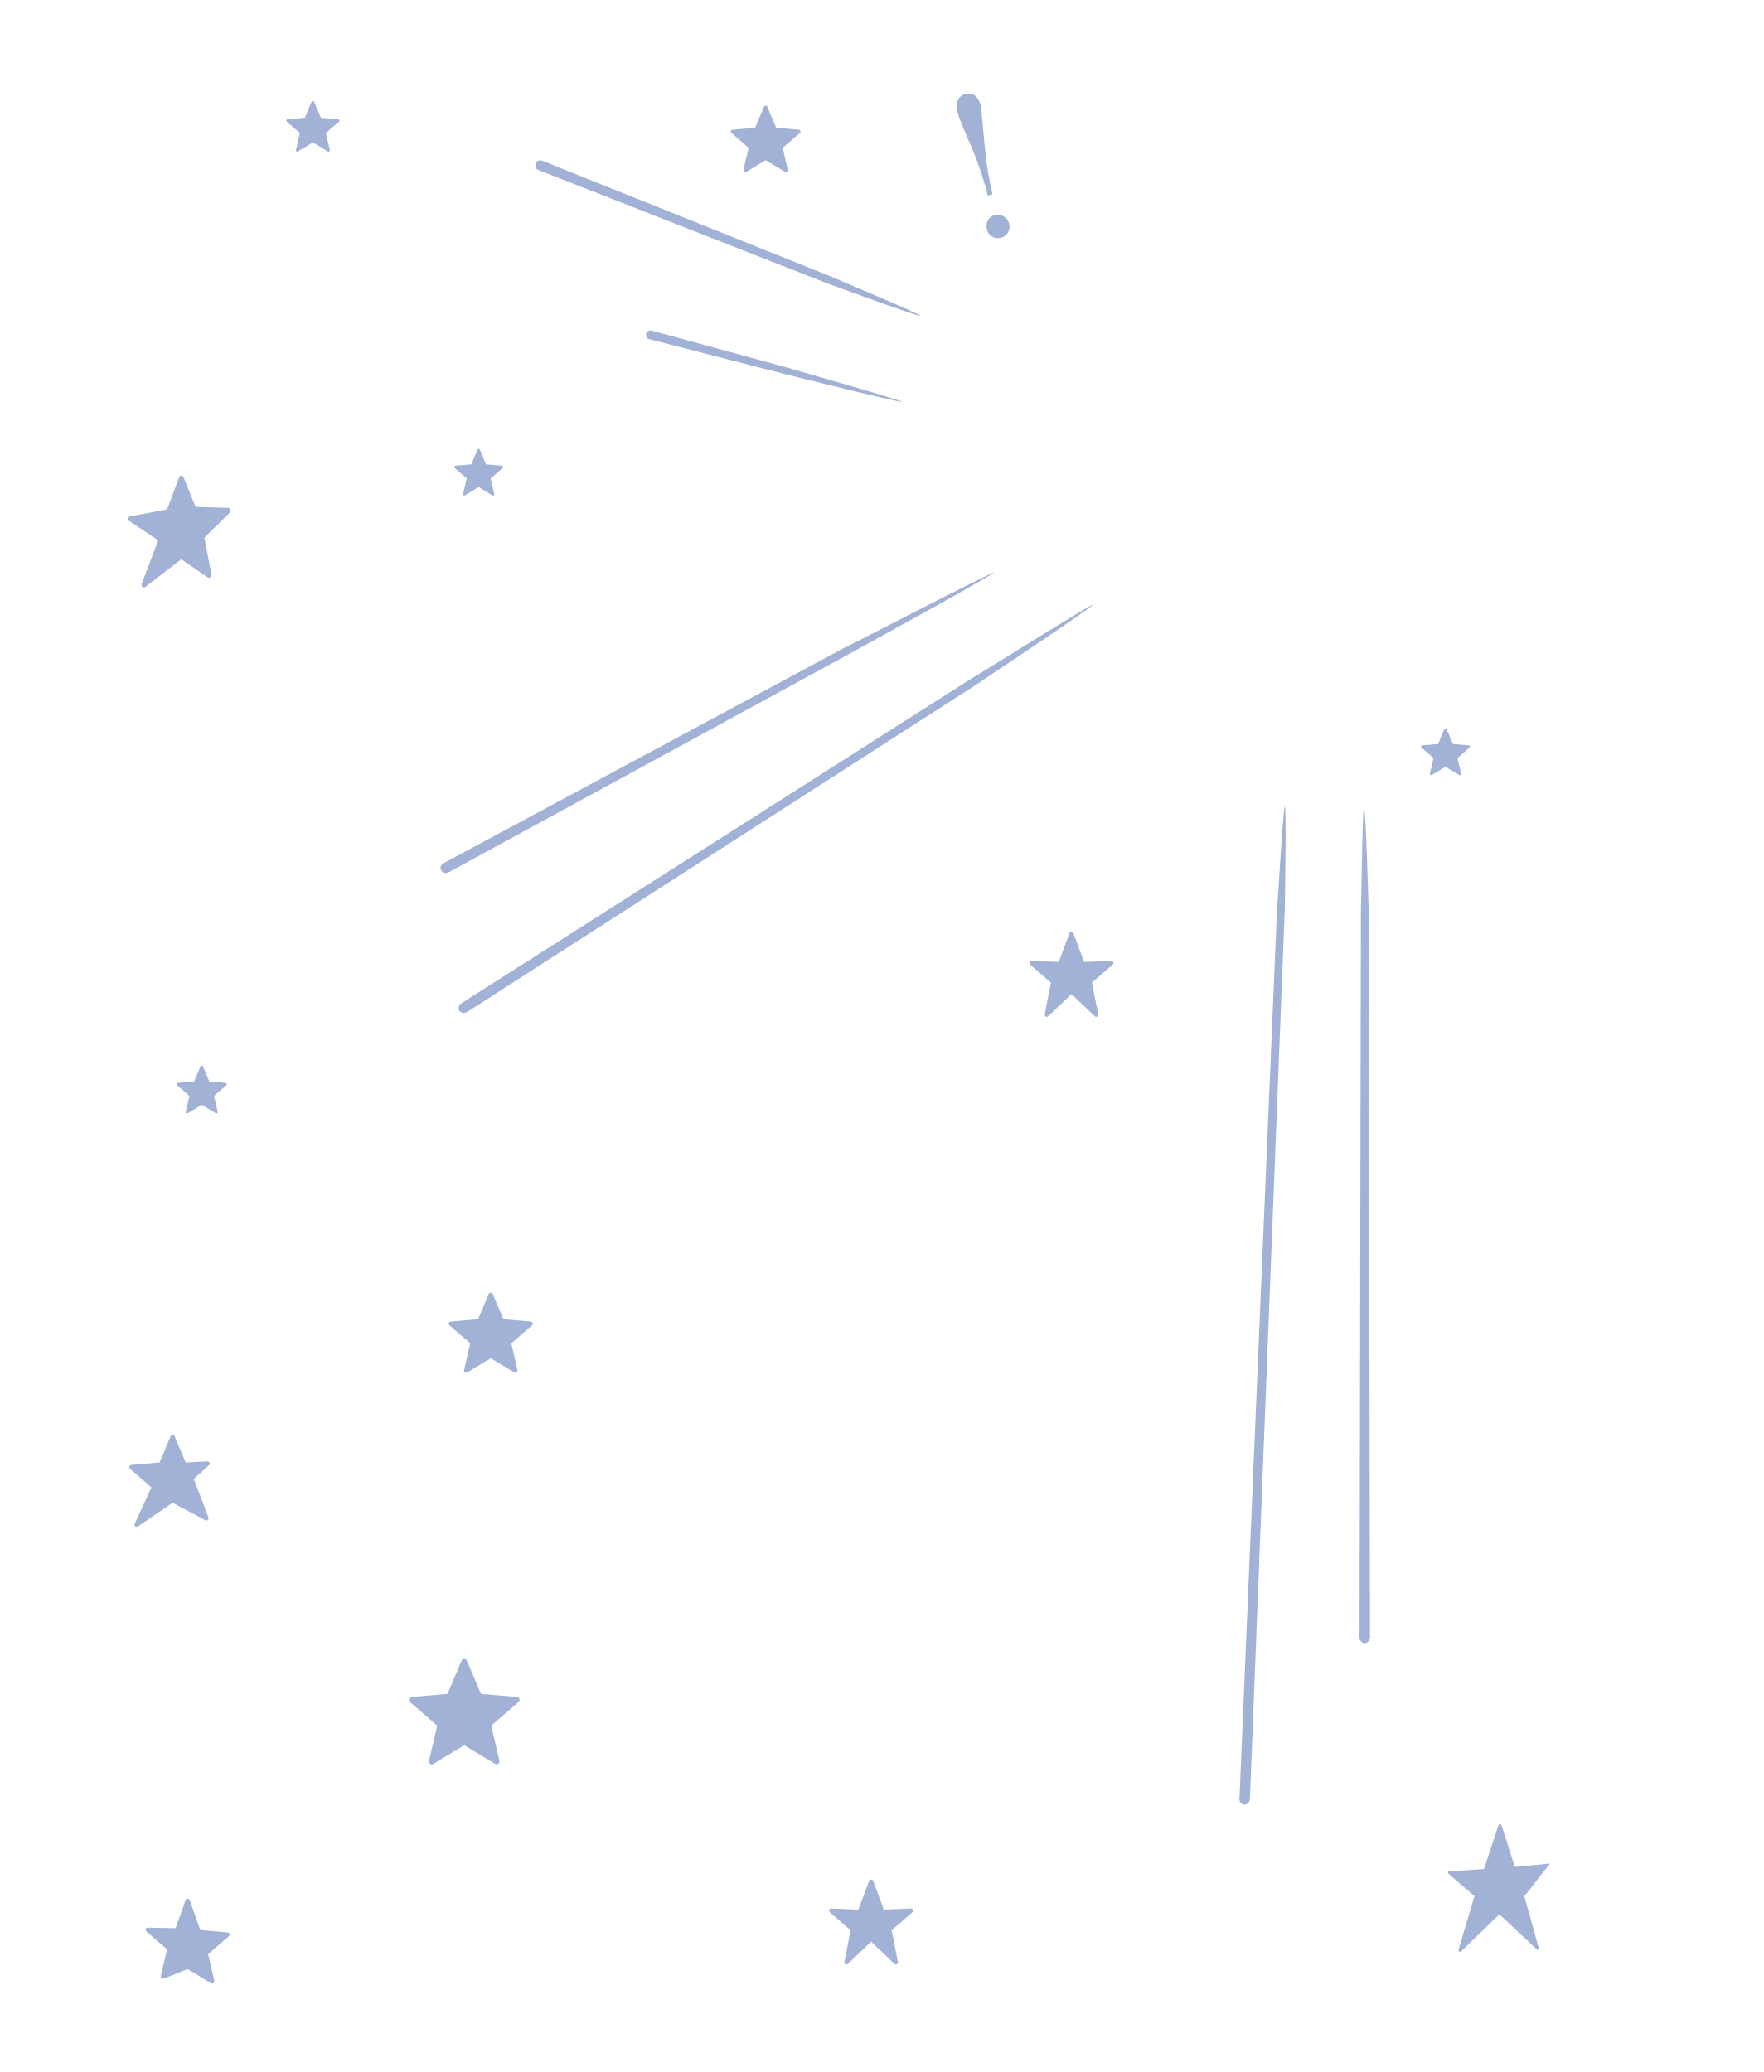
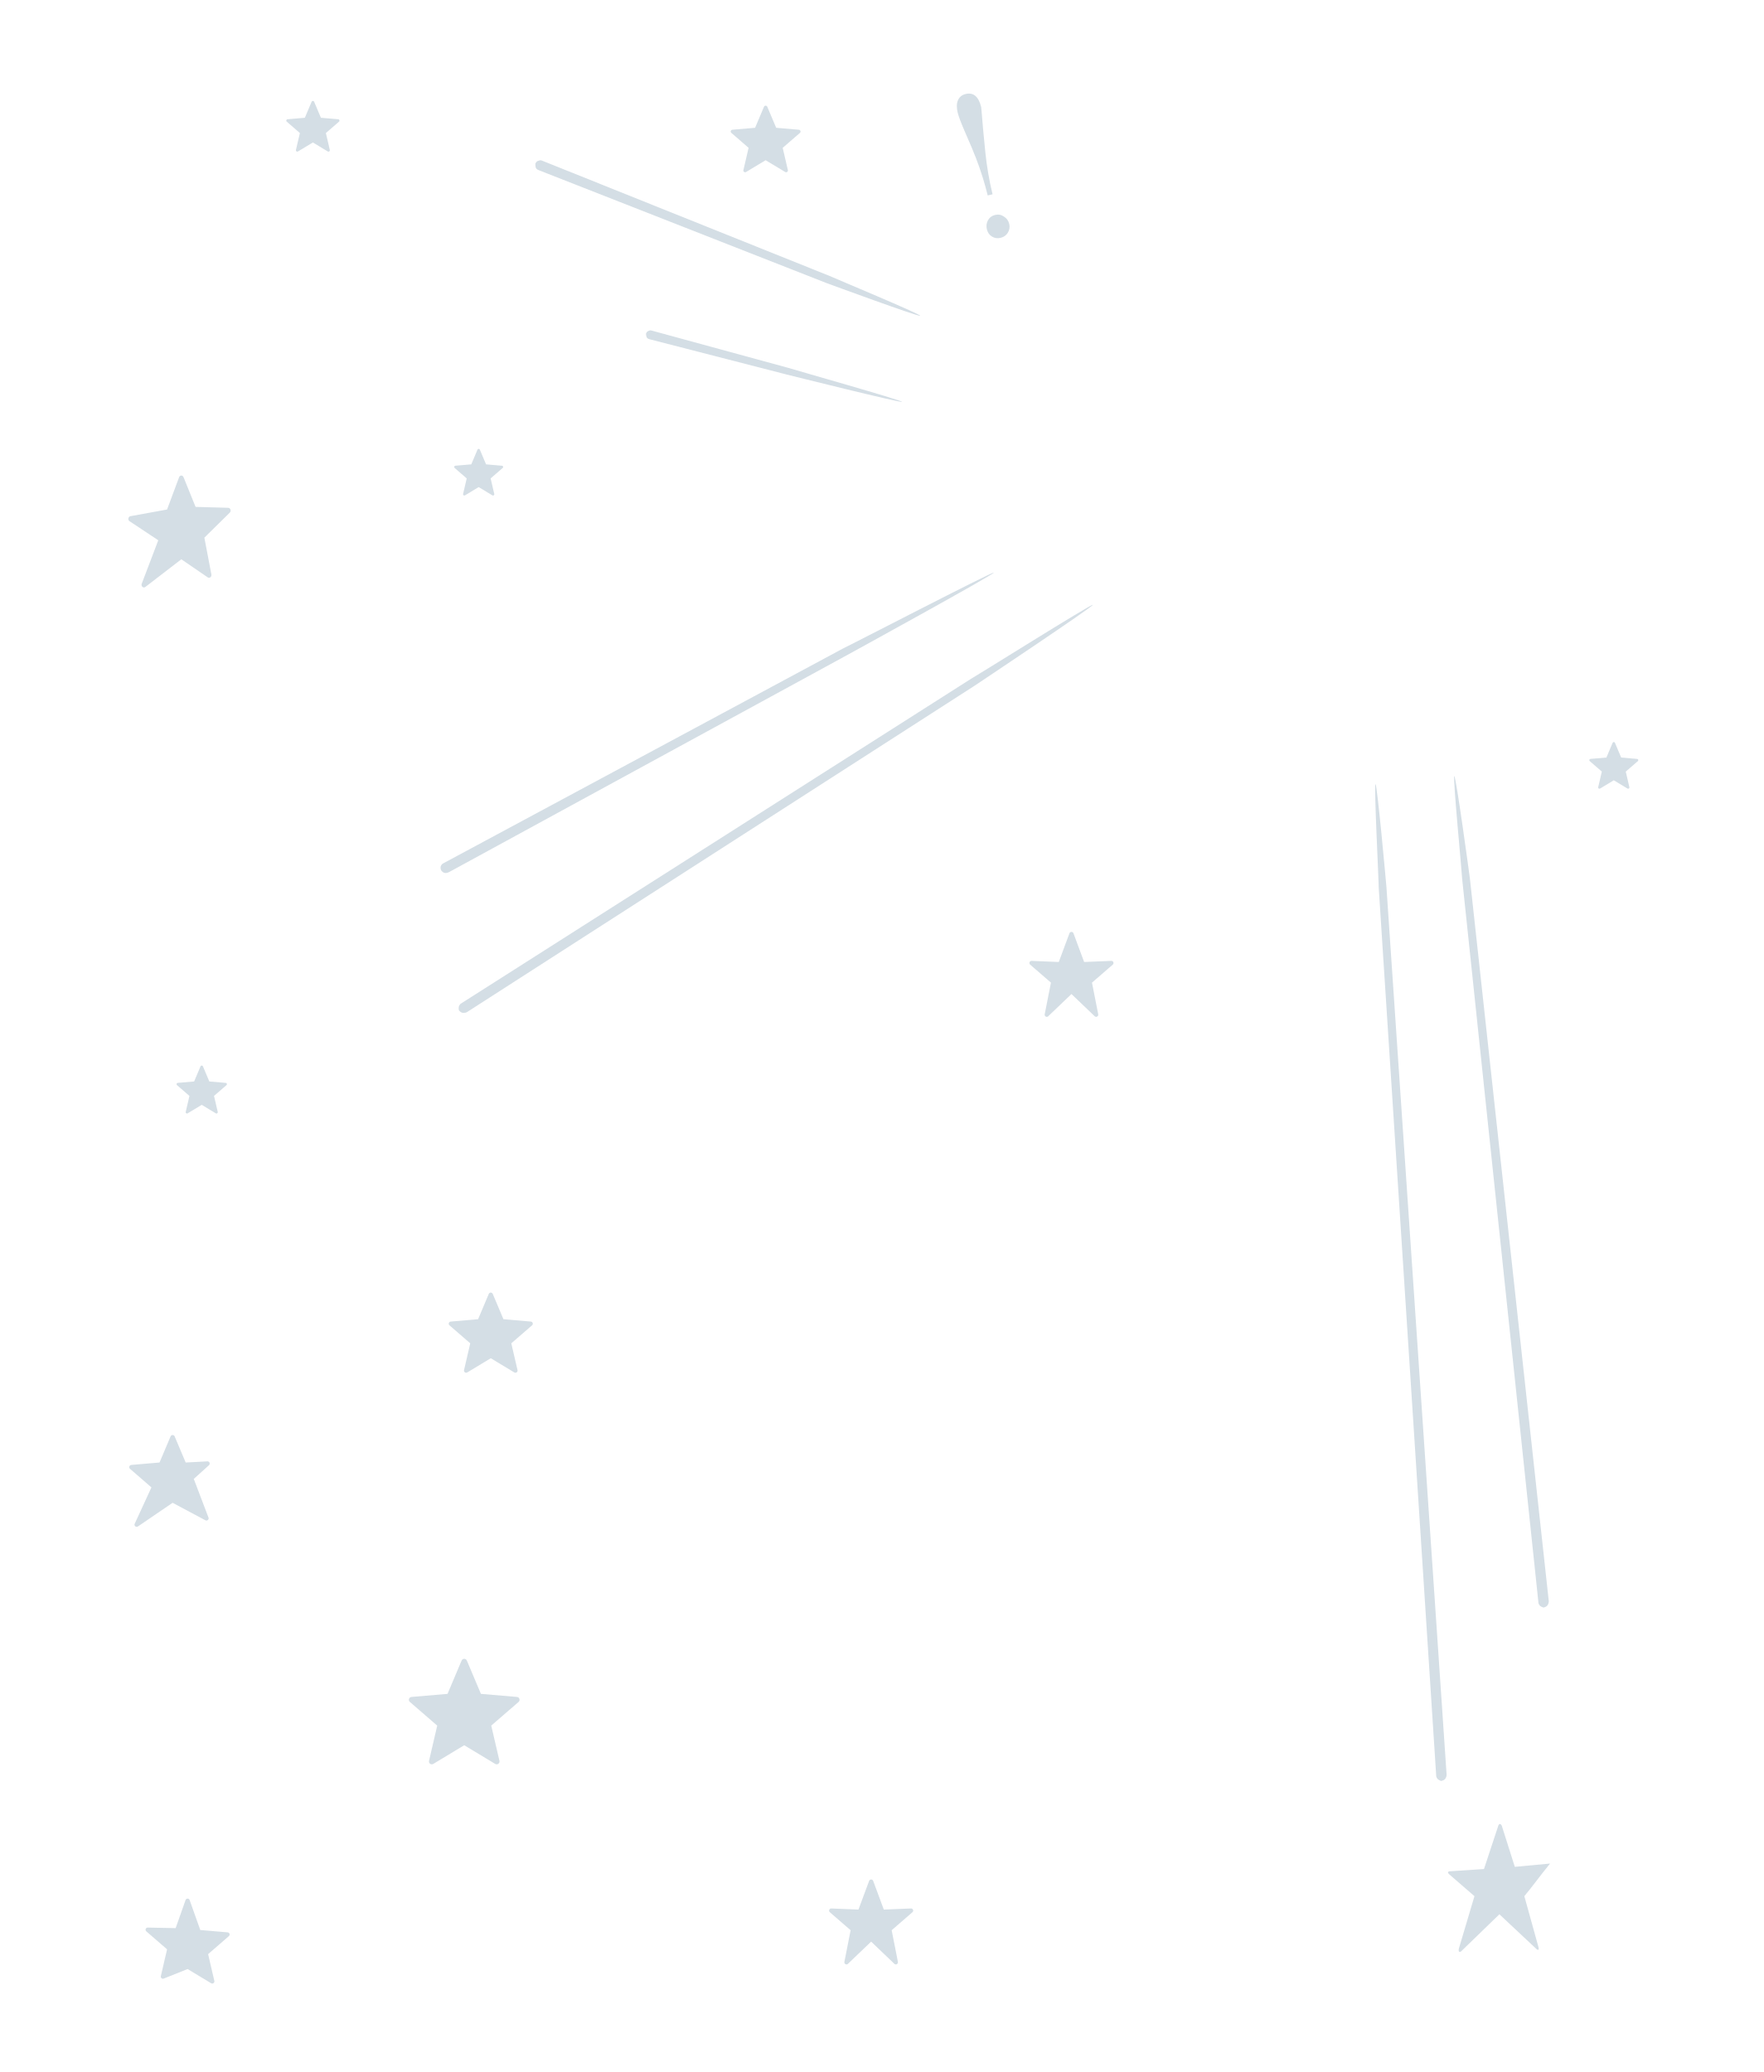
<svg xmlns="http://www.w3.org/2000/svg" width="736" height="865" viewBox="0 0 194.733 228.865" version="1.1" id="svg8">
  <style id="style833" />
  <defs id="defs2">
    <rect x="98.234" y="9.335" width="15.941" height="18.67" id="rect1444" />
  </defs>
  <g id="layer1">
-     <path d="m 20.271,52.713 1.326,3.277 3.626,0.101 c 0.236,0.023 0.331,0.357 0.153,0.532 l -2.806,2.765 0.772,4.058 c 0.054,0.262 -0.196,0.468 -0.399,0.329 l -2.918,-1.999 -3.989,3.069 c -0.203,0.139 -0.452,-0.068 -0.399,-0.329 l 1.842,-4.84 -3.211,-2.131 c -0.179,-0.176 -0.084,-0.509 0.153,-0.532 l 4.03,-0.735 1.326,-3.564 c 0.092,-0.248 0.401,-0.248 0.493,0 z" id="path1018" style="fill:#a1b2d6;fill-opacity:1;stroke-width:0.57" />
-     <g id="g1036" transform="matrix(0.2645833,0,0,0.2645833,68.33626,113.5011)" style="fill:#a1b2d6;fill-opacity:1">
- </g>
-     <g id="g1038" transform="matrix(0.2645833,0,0,0.2645833,68.33626,113.5011)" style="fill:#a1b2d6;fill-opacity:1">
- </g>
-     <g id="g1040" transform="matrix(0.2645833,0,0,0.2645833,68.33626,113.5011)" style="fill:#a1b2d6;fill-opacity:1">
- </g>
-     <g id="g1042" transform="matrix(0.2645833,0,0,0.2645833,68.33626,113.5011)" style="fill:#a1b2d6;fill-opacity:1">
- </g>
-     <g id="g1044" transform="matrix(0.2645833,0,0,0.2645833,68.33626,113.5011)" style="fill:#a1b2d6;fill-opacity:1">
- </g>
-     <g id="g1046" transform="matrix(0.2645833,0,0,0.2645833,68.33626,113.5011)" style="fill:#a1b2d6;fill-opacity:1">
- </g>
-     <g id="g1048" transform="matrix(0.2645833,0,0,0.2645833,68.33626,113.5011)" style="fill:#a1b2d6;fill-opacity:1">
- </g>
-     <g id="g1050" transform="matrix(0.2645833,0,0,0.2645833,68.33626,113.5011)" style="fill:#a1b2d6;fill-opacity:1">
- </g>
-     <g id="g1052" transform="matrix(0.2645833,0,0,0.2645833,68.33626,113.5011)" style="fill:#a1b2d6;fill-opacity:1">
- </g>
-     <g id="g1054" transform="matrix(0.2645833,0,0,0.2645833,68.33626,113.5011)" style="fill:#a1b2d6;fill-opacity:1">
- </g>
-     <g id="g1056" transform="matrix(0.2645833,0,0,0.2645833,68.33626,113.5011)" style="fill:#a1b2d6;fill-opacity:1">
- </g>
-     <g id="g1058" transform="matrix(0.2645833,0,0,0.2645833,68.33626,113.5011)" style="fill:#a1b2d6;fill-opacity:1">
- </g>
-     <g id="g1060" transform="matrix(0.2645833,0,0,0.2645833,68.33626,113.5011)" style="fill:#a1b2d6;fill-opacity:1">
- </g>
-     <g id="g1062" transform="matrix(0.2645833,0,0,0.2645833,68.33626,113.5011)" style="fill:#a1b2d6;fill-opacity:1">
- </g>
-     <g id="g1064" transform="matrix(0.2645833,0,0,0.2645833,68.33626,113.5011)" style="fill:#a1b2d6;fill-opacity:1">
- </g>
-     <g id="g1207" transform="matrix(1.599442,-0.579901,0.579901,1.599442,-102.1424,-119.2276)" style="fill:#a1b2d6;fill-opacity:1" />
-     <path d="M 48.979,95.347 93.143,71.606 c 0.419,-0.17 16.527,-8.52 16.606,-8.354 0.083,0.168 -16.059,9.033 -16.225,9.121 l -43.926,23.952 c -0.334,0.172 -0.647,0.145 -0.882,-0.198 -0.149,-0.34 -0.029,-0.635 0.263,-0.78 z" id="path1032-7" style="fill:#a1b2d6;fill-opacity:1;stroke-width:0.265" />
-     <path d="m 159.764,80.552 0.688,1.629 1.763,0.151 c 0.122,0.011 0.172,0.163 0.079,0.243 l -1.337,1.158 0.401,1.723 c 0.028,0.12 -0.102,0.214 -0.207,0.15 l -1.515,-0.914 -1.515,0.914 c -0.105,0.063 -0.235,-0.031 -0.207,-0.15 l 0.401,-1.723 -1.337,-1.159 c -0.093,-0.08 -0.043,-0.233 0.079,-0.243 l 1.763,-0.151 0.688,-1.629 c 0.048,-0.113 0.208,-0.113 0.256,0 z" id="path1018-0" style="stroke-width:0.278;fill:#a1b2d6;fill-opacity:1" />
-     <path d="m 84.736,11.793 0.981,2.322 2.512,0.216 c 0.174,0.016 0.245,0.232 0.113,0.347 l -1.905,1.651 0.571,2.455 c 0.04,0.171 -0.145,0.305 -0.295,0.214 l -2.159,-1.302 -2.159,1.302 c -0.15,0.09 -0.335,-0.044 -0.295,-0.214 l 0.571,-2.455 -1.906,-1.651 c -0.132,-0.115 -0.062,-0.332 0.113,-0.347 l 2.512,-0.216 0.981,-2.322 c 0.068,-0.162 0.297,-0.162 0.365,0 z" id="path1018-0-1" style="stroke-width:0.396;fill:#a1b2d6;fill-opacity:1" />
-     <path d="m 59.569,17.723 c 0.104,-0.043 0.204,-0.017 0.289,0.019 L 91.614,30.478 c 0.408,0.195 10.076,4.227 10.006,4.397 -0.068,0.175 -10.141,-3.536 -10.317,-3.599 L 59.475,18.788 c -0.088,-0.031 -0.202,-0.093 -0.269,-0.198 -0.067,-0.105 -0.096,-0.331 -0.077,-0.539 0.189,-0.306 0.201,-0.236 0.441,-0.328 z" id="path1032-7-1" style="fill:#a1b2d6;fill-opacity:1;stroke-width:0.265" />
-     <path d="m 50.85,110.885 56.32,-35.865 c 0.403,-0.205 13.42,-8.37 13.513,-8.211 0.097,0.16 -12.911,8.841 -13.068,8.943 L 51.549,111.808 c -0.369,0.14 -0.613,0.096 -0.871,-0.216 -0.054,-0.313 -0.027,-0.502 0.172,-0.706 z" id="path1032-7-5" style="fill:#a1b2d6;fill-opacity:1;stroke-width:0.265" />
-     <path d="m 52.991,49.662 0.688,1.629 1.763,0.151 c 0.122,0.011 0.172,0.163 0.079,0.243 l -1.337,1.158 0.401,1.723 c 0.028,0.12 -0.102,0.214 -0.207,0.15 l -1.515,-0.914 -1.515,0.914 c -0.105,0.063 -0.235,-0.031 -0.207,-0.15 l 0.401,-1.723 -1.337,-1.159 c -0.093,-0.08 -0.043,-0.233 0.079,-0.243 l 1.763,-0.151 0.688,-1.629 c 0.048,-0.113 0.208,-0.113 0.256,0 z" id="path1018-0-9" style="stroke-width:0.278;fill:#a1b2d6;fill-opacity:1" />
-     <path d="m 136.876,198.797 4.154,-98.336 c 0.068,-0.447 0.681,-11.376 0.864,-11.359 0.187,0.014 -8.3e-4,11.236 -0.01,11.423 l -3.85,98.241 c -0.101,0.381 -0.279,0.554 -0.683,0.582 -0.285,-0.138 -0.424,-0.271 -0.474,-0.551 z" id="path1032-7-5-9" style="stroke-width:0.265;fill:#a1b2d6;fill-opacity:1" />
-     <path d="m 150.143,180.982 0.15,-80.453 c 0.047,-0.449 0.164,-11.395 0.347,-11.386 0.187,0.006 0.509,11.225 0.508,11.412 l 0.149,80.343 c -0.084,0.385 -0.254,0.566 -0.656,0.613 -0.291,-0.125 -0.436,-0.252 -0.499,-0.529 z" id="path1032-7-5-9-3" style="stroke-width:0.265;fill:#a1b2d6;fill-opacity:1" />
-     <path d="m 19.287,158.658 1.219,2.885 2.427,-0.129 c 0.216,0.019 0.304,0.289 0.14,0.431 l -1.673,1.511 1.635,4.296 c 0.049,0.212 -0.181,0.379 -0.366,0.266 l -3.607,-1.926 -3.838,2.62 c -0.186,0.112 -0.416,-0.055 -0.366,-0.266 l 1.866,-4.053 -2.367,-2.051 c -0.164,-0.142 -0.077,-0.412 0.14,-0.431 l 3.121,-0.268 1.219,-2.884 c 0.084,-0.201 0.368,-0.201 0.453,0 z" id="path1018-0-3" style="stroke-width:0.492;fill:#a1b2d6;fill-opacity:1" />
-     <path d="m 54.418,142.92 1.181,2.795 3.023,0.26 c 0.21,0.018 0.295,0.28 0.136,0.417 l -2.293,1.987 0.687,2.956 c 0.048,0.205 -0.175,0.367 -0.355,0.258 l -2.598,-1.567 -2.598,1.567 c -0.181,0.109 -0.403,-0.053 -0.355,-0.258 l 0.687,-2.956 -2.294,-1.987 c -0.159,-0.138 -0.074,-0.399 0.136,-0.417 l 3.023,-0.26 1.181,-2.795 c 0.082,-0.194 0.357,-0.194 0.439,0 z" id="path1018-0-5" style="stroke-width:0.477;fill:#a1b2d6;fill-opacity:1" />
-     <path d="m 165.855,201.674 1.435,4.53 3.893,-0.363 c -1.301,1.597 -1.813,2.371 -2.841,3.601 l 1.561,5.627 c 0.058,0.25 0.033,0.379 -0.186,0.247 l -4.129,-3.872 -4.248,4.115 c -0.22,0.132 -0.29,-0.065 -0.232,-0.313 l 1.725,-5.803 -2.788,-2.416 c -0.193,-0.168 -0.183,-0.31 0.072,-0.332 l 3.768,-0.249 1.591,-4.815 c 0.099,-0.236 0.279,-0.192 0.378,0.044 z" id="path1018-0-5-6" style="stroke-width:0.579;fill:#a1b2d6;fill-opacity:1" />
-     <path d="m 20.936,209.857 1.181,3.324 3.023,0.26 c 0.21,0.018 0.295,0.28 0.136,0.417 l -2.293,1.987 0.687,2.956 c 0.048,0.205 -0.175,0.367 -0.355,0.258 l -2.598,-1.567 -2.598,1.038 c -0.181,0.109 -0.403,-0.053 -0.355,-0.258 l 0.687,-2.956 -2.294,-1.987 c -0.159,-0.138 -0.074,-0.399 0.136,-0.417 l 3.104,0.061 1.101,-3.115 c 0.082,-0.194 0.357,-0.194 0.439,0 z" id="path1018-0-5-8" style="stroke-width:0.477;fill:#a1b2d6;fill-opacity:1" />
-     <path d="m 118.547,103.079 1.181,3.179 3.023,-0.124 c 0.21,0.018 0.295,0.28 0.136,0.417 l -2.293,1.987 0.687,3.485 c 0.048,0.205 -0.175,0.367 -0.355,0.258 l -2.598,-2.484 -2.598,2.484 c -0.181,0.109 -0.403,-0.053 -0.355,-0.258 l 0.687,-3.485 -2.294,-1.987 c -0.159,-0.138 -0.074,-0.399 0.136,-0.417 l 3.023,0.124 1.181,-3.178 c 0.082,-0.194 0.357,-0.194 0.439,0 z" id="path1018-0-5-9" style="stroke-width:0.477;fill:#a1b2d6;fill-opacity:1" />
-     <path d="m 51.556,183.417 1.555,3.68 3.98,0.342 c 0.276,0.024 0.388,0.368 0.179,0.55 l -3.019,2.616 0.905,3.891 c 0.063,0.27 -0.23,0.483 -0.467,0.339 l -3.421,-2.063 -3.421,2.063 c -0.238,0.143 -0.53,-0.07 -0.467,-0.339 l 0.905,-3.891 -3.02,-2.616 c -0.21,-0.182 -0.098,-0.526 0.179,-0.55 l 3.98,-0.342 1.555,-3.679 c 0.108,-0.256 0.47,-0.256 0.578,0 z" id="path1018-0-5-4" style="stroke-width:0.627;fill:#a1b2d6;fill-opacity:1" />
-     <path d="m 34.692,11.239 0.748,1.77 1.914,0.164 c 0.133,0.012 0.187,0.177 0.086,0.264 l -1.452,1.258 0.435,1.871 c 0.03,0.13 -0.111,0.232 -0.225,0.163 l -1.645,-0.992 -1.645,0.992 c -0.114,0.069 -0.255,-0.034 -0.225,-0.163 l 0.435,-1.871 -1.452,-1.258 c -0.101,-0.087 -0.047,-0.253 0.086,-0.264 l 1.914,-0.164 0.748,-1.769 c 0.052,-0.123 0.226,-0.123 0.278,0 z" id="path1018-0-5-90" style="stroke-width:0.302;fill:#a1b2d6;fill-opacity:1" />
-     <path d="m 22.41,117.781 0.707,1.674 1.811,0.156 c 0.126,0.011 0.177,0.168 0.081,0.25 l -1.374,1.19 0.412,1.77 c 0.029,0.123 -0.105,0.22 -0.213,0.154 l -1.556,-0.939 -1.556,0.939 c -0.108,0.065 -0.241,-0.032 -0.213,-0.154 l 0.412,-1.77 -1.374,-1.19 c -0.095,-0.083 -0.044,-0.239 0.081,-0.25 l 1.811,-0.156 0.707,-1.674 c 0.049,-0.116 0.214,-0.116 0.263,0 z" id="path1018-0-5-7" style="stroke-width:0.285;fill:#a1b2d6;fill-opacity:1" />
-     <path d="m 96.425,207.746 1.181,3.179 3.023,-0.124 c 0.21,0.018 0.295,0.28 0.136,0.417 l -2.293,1.987 0.687,3.485 c 0.048,0.205 -0.175,0.367 -0.355,0.258 l -2.598,-2.484 -2.598,2.484 c -0.181,0.109 -0.403,-0.053 -0.355,-0.258 l 0.687,-3.485 -2.294,-1.987 c -0.159,-0.138 -0.074,-0.399 0.136,-0.417 l 3.023,0.124 1.181,-3.178 c 0.082,-0.194 0.357,-0.194 0.439,0 z" id="path1018-0-5-9-1" style="stroke-width:0.477;fill:#a1b2d6;fill-opacity:1" />
-     <path d="m 71.697,36.521 c 0.088,-0.047 0.177,-0.034 0.256,-0.011 l 15.119,4.127 c 0.377,0.133 12.582,3.587 12.537,3.744 -0.043,0.16 -12.573,-2.974 -12.734,-3.013 L 71.715,37.466 c -0.08,-0.019 -0.187,-0.063 -0.255,-0.149 -0.068,-0.086 -0.116,-0.282 -0.119,-0.467 0.137,-0.287 0.154,-0.226 0.356,-0.33 z" id="path1032-7-1-4" style="fill:#a1b2d6;fill-opacity:1;stroke-width:0.234" />
-     <g aria-label="!" id="text1442" style="font-weight:bold;font-size:10.583px;line-height:1.25;font-family:sans-serif;-inkscape-font-specification:'sans-serif Bold';white-space:pre;shape-inside:url(#rect1444);fill:#a1b2d6;fill-opacity:1" transform="matrix(0.8414268,-0.2047501,0.2047501,0.8414268,18.74985,21.82885)">
-       <path d="m 102.052,24.393 h -0.635 q 0,-2.394 -0.318,-4.909 -0.122,-1.026 -0.586,-3.664 -0.318,-1.832 -0.318,-2.589 0,-0.977 0.391,-1.514 0.415,-0.562 1.148,-0.562 1.539,0 1.539,2.101 -0.488,3.053 -0.855,5.764 -0.366,2.687 -0.366,5.373 z m -0.318,2.638 q 0.635,0 1.05,0.464 0.44,0.44 0.44,1.075 0,0.611 -0.44,1.05 -0.415,0.415 -1.05,0.415 -0.611,0 -1.026,-0.415 -0.415,-0.415 -0.415,-1.05 0,-0.635 0.391,-1.075 0.415,-0.464 1.05,-0.464 z" style="font-style:normal;font-variant:normal;font-weight:bold;font-stretch:normal;font-family:AppleMyungjo;-inkscape-font-specification:'AppleMyungjo Bold';fill:#a1b2d6;fill-opacity:1;stroke-width:2.366" id="path1448" />
+     <path d="m 20.271,52.713 1.326,3.277 3.626,0.101 c 0.236,0.023 0.331,0.357 0.153,0.532 l -2.806,2.765 0.772,4.058 c 0.054,0.262 -0.196,0.468 -0.399,0.329 l -2.918,-1.999 -3.989,3.069 c -0.203,0.139 -0.452,-0.068 -0.399,-0.329 l 1.842,-4.84 -3.211,-2.131 c -0.179,-0.176 -0.084,-0.509 0.153,-0.532 l 4.03,-0.735 1.326,-3.564 c 0.092,-0.248 0.401,-0.248 0.493,0 z" id="path1018" style="fill:#b5c6d2;fill-opacity:0.579;stroke-width:0.57" />
+     <g id="g1036" transform="matrix(0.2645833,0,0,0.2645833,68.33626,113.5011)" style="fill:#b5c6d2;fill-opacity:0.579" />
+     <g id="g1038" transform="matrix(0.2645833,0,0,0.2645833,68.33626,113.5011)" style="fill:#b5c6d2;fill-opacity:0.579" />
+     <g id="g1040" transform="matrix(0.2645833,0,0,0.2645833,68.33626,113.5011)" style="fill:#b5c6d2;fill-opacity:0.579" />
+     <g id="g1042" transform="matrix(0.2645833,0,0,0.2645833,68.33626,113.5011)" style="fill:#b5c6d2;fill-opacity:0.579" />
+     <g id="g1044" transform="matrix(0.2645833,0,0,0.2645833,68.33626,113.5011)" style="fill:#b5c6d2;fill-opacity:0.579" />
+     <g id="g1046" transform="matrix(0.2645833,0,0,0.2645833,68.33626,113.5011)" style="fill:#b5c6d2;fill-opacity:0.579" />
+     <g id="g1048" transform="matrix(0.2645833,0,0,0.2645833,68.33626,113.5011)" style="fill:#b5c6d2;fill-opacity:0.579" />
+     <g id="g1050" transform="matrix(0.2645833,0,0,0.2645833,68.33626,113.5011)" style="fill:#b5c6d2;fill-opacity:0.579" />
+     <g id="g1052" transform="matrix(0.2645833,0,0,0.2645833,68.33626,113.5011)" style="fill:#b5c6d2;fill-opacity:0.579" />
+     <g id="g1054" transform="matrix(0.2645833,0,0,0.2645833,68.33626,113.5011)" style="fill:#b5c6d2;fill-opacity:0.579" />
+     <g id="g1056" transform="matrix(0.2645833,0,0,0.2645833,68.33626,113.5011)" style="fill:#b5c6d2;fill-opacity:0.579" />
+     <g id="g1058" transform="matrix(0.2645833,0,0,0.2645833,68.33626,113.5011)" style="fill:#b5c6d2;fill-opacity:0.579" />
+     <g id="g1060" transform="matrix(0.2645833,0,0,0.2645833,68.33626,113.5011)" style="fill:#b5c6d2;fill-opacity:0.579" />
+     <g id="g1062" transform="matrix(0.2645833,0,0,0.2645833,68.33626,113.5011)" style="fill:#b5c6d2;fill-opacity:0.579" />
+     <g id="g1064" transform="matrix(0.2645833,0,0,0.2645833,68.33626,113.5011)" style="fill:#b5c6d2;fill-opacity:0.579" />
+     <g id="g1207" transform="matrix(1.599442,-0.579901,0.579901,1.599442,-102.1424,-119.2276)" style="fill:#b5c6d2;fill-opacity:0.579" />
+     <path d="M 48.979,95.347 93.143,71.606 c 0.419,-0.17 16.527,-8.52 16.606,-8.354 0.083,0.168 -16.059,9.033 -16.225,9.121 l -43.926,23.952 c -0.334,0.172 -0.647,0.145 -0.882,-0.198 -0.149,-0.34 -0.029,-0.635 0.263,-0.78 z" id="path1032-7" style="fill:#b5c6d2;fill-opacity:0.579;stroke-width:0.265" />
+     <path d="m 178.349,82.047 0.688,1.629 1.763,0.151 c 0.122,0.011 0.172,0.163 0.079,0.243 l -1.337,1.158 0.401,1.723 c 0.028,0.12 -0.102,0.214 -0.207,0.15 l -1.515,-0.914 -1.515,0.914 c -0.105,0.063 -0.235,-0.031 -0.207,-0.15 l 0.401,-1.723 -1.337,-1.159 c -0.093,-0.08 -0.043,-0.233 0.079,-0.243 l 1.763,-0.151 0.688,-1.629 c 0.048,-0.113 0.208,-0.113 0.256,0 z" id="path1018-0" style="fill:#b5c6d2;fill-opacity:0.579;stroke-width:0.278" />
+     <path d="m 84.736,11.793 0.981,2.322 2.512,0.216 c 0.174,0.016 0.245,0.232 0.113,0.347 l -1.905,1.651 0.571,2.455 c 0.04,0.171 -0.145,0.305 -0.295,0.214 l -2.159,-1.302 -2.159,1.302 c -0.15,0.09 -0.335,-0.044 -0.295,-0.214 l 0.571,-2.455 -1.906,-1.651 c -0.132,-0.115 -0.062,-0.332 0.113,-0.347 l 2.512,-0.216 0.981,-2.322 c 0.068,-0.162 0.297,-0.162 0.365,0 z" id="path1018-0-1" style="stroke-width:0.396;fill:#b5c6d2;fill-opacity:0.579" />
+     <path d="m 59.569,17.723 c 0.104,-0.043 0.204,-0.017 0.289,0.019 L 91.614,30.478 c 0.408,0.195 10.076,4.227 10.006,4.397 -0.068,0.175 -10.141,-3.536 -10.317,-3.599 L 59.475,18.788 c -0.088,-0.031 -0.202,-0.093 -0.269,-0.198 -0.067,-0.105 -0.096,-0.331 -0.077,-0.539 0.189,-0.306 0.201,-0.236 0.441,-0.328 z" id="path1032-7-1" style="fill:#b5c6d2;fill-opacity:0.579;stroke-width:0.265" />
+     <path d="m 50.85,110.885 56.32,-35.865 c 0.403,-0.205 13.42,-8.37 13.513,-8.211 0.097,0.16 -12.911,8.841 -13.068,8.943 L 51.549,111.808 c -0.369,0.14 -0.613,0.096 -0.871,-0.216 -0.054,-0.313 -0.027,-0.502 0.172,-0.706 z" id="path1032-7-5" style="fill:#b5c6d2;fill-opacity:0.579;stroke-width:0.265" />
+     <path d="m 52.991,49.662 0.688,1.629 1.763,0.151 c 0.122,0.011 0.172,0.163 0.079,0.243 l -1.337,1.158 0.401,1.723 c 0.028,0.12 -0.102,0.214 -0.207,0.15 l -1.515,-0.914 -1.515,0.914 c -0.105,0.063 -0.235,-0.031 -0.207,-0.15 l 0.401,-1.723 -1.337,-1.159 c -0.093,-0.08 -0.043,-0.233 0.079,-0.243 l 1.763,-0.151 0.688,-1.629 c 0.048,-0.113 0.208,-0.113 0.256,0 z" id="path1018-0-9" style="stroke-width:0.278;fill:#b5c6d2;fill-opacity:0.579" />
+     <path d="m 158.614,196.22 -6.357,-98.219 c 0.02,-0.451 -0.536,-11.383 -0.353,-11.386 0.187,-0.006 1.197,11.172 1.208,11.359 l 6.648,98.091 c -0.06,0.39 -0.218,0.581 -0.617,0.652 -0.299,-0.107 -0.45,-0.224 -0.53,-0.497 z" id="path1032-7-5-9" style="fill:#b5c6d2;fill-opacity:0.579;stroke-width:0.265" />
+     <path d="m 169.906,177.092 -8.431,-80.01 c -9.8e-4,-0.452 -1.053,-11.347 -0.869,-11.358 0.187,-0.014 1.703,11.106 1.722,11.293 l 8.716,79.869 c -0.042,0.392 -0.192,0.59 -0.587,0.679 -0.303,-0.093 -0.46,-0.204 -0.552,-0.473 z" id="path1032-7-5-9-3" style="fill:#b5c6d2;fill-opacity:0.579;stroke-width:0.265" />
+     <path d="m 19.287,158.658 1.219,2.885 2.427,-0.129 c 0.216,0.019 0.304,0.289 0.14,0.431 l -1.673,1.511 1.635,4.296 c 0.049,0.212 -0.181,0.379 -0.366,0.266 l -3.607,-1.926 -3.838,2.62 c -0.186,0.112 -0.416,-0.055 -0.366,-0.266 l 1.866,-4.053 -2.367,-2.051 c -0.164,-0.142 -0.077,-0.412 0.14,-0.431 l 3.121,-0.268 1.219,-2.884 c 0.084,-0.201 0.368,-0.201 0.453,0 z" id="path1018-0-3" style="stroke-width:0.492;fill:#b5c6d2;fill-opacity:0.579" />
+     <path d="m 54.418,142.92 1.181,2.795 3.023,0.26 c 0.21,0.018 0.295,0.28 0.136,0.417 l -2.293,1.987 0.687,2.956 c 0.048,0.205 -0.175,0.367 -0.355,0.258 l -2.598,-1.567 -2.598,1.567 c -0.181,0.109 -0.403,-0.053 -0.355,-0.258 l 0.687,-2.956 -2.294,-1.987 c -0.159,-0.138 -0.074,-0.399 0.136,-0.417 l 3.023,-0.26 1.181,-2.795 c 0.082,-0.194 0.357,-0.194 0.439,0 z" id="path1018-0-5" style="stroke-width:0.477;fill:#b5c6d2;fill-opacity:0.579" />
+     <path d="m 165.855,201.674 1.435,4.53 3.893,-0.363 c -1.301,1.597 -1.813,2.371 -2.841,3.601 l 1.561,5.627 c 0.058,0.25 0.033,0.379 -0.186,0.247 l -4.129,-3.872 -4.248,4.115 c -0.22,0.132 -0.29,-0.065 -0.232,-0.313 l 1.725,-5.803 -2.788,-2.416 c -0.193,-0.168 -0.183,-0.31 0.072,-0.332 l 3.768,-0.249 1.591,-4.815 c 0.099,-0.236 0.279,-0.192 0.378,0.044 z" id="path1018-0-5-6" style="stroke-width:0.579;fill:#b5c6d2;fill-opacity:0.579" />
+     <path d="m 20.936,209.857 1.181,3.324 3.023,0.26 c 0.21,0.018 0.295,0.28 0.136,0.417 l -2.293,1.987 0.687,2.956 c 0.048,0.205 -0.175,0.367 -0.355,0.258 l -2.598,-1.567 -2.598,1.038 c -0.181,0.109 -0.403,-0.053 -0.355,-0.258 l 0.687,-2.956 -2.294,-1.987 c -0.159,-0.138 -0.074,-0.399 0.136,-0.417 l 3.104,0.061 1.101,-3.115 c 0.082,-0.194 0.357,-0.194 0.439,0 z" id="path1018-0-5-8" style="stroke-width:0.477;fill:#b5c6d2;fill-opacity:0.579" />
+     <path d="m 118.547,103.079 1.181,3.179 3.023,-0.124 c 0.21,0.018 0.295,0.28 0.136,0.417 l -2.293,1.987 0.687,3.485 c 0.048,0.205 -0.175,0.367 -0.355,0.258 l -2.598,-2.484 -2.598,2.484 c -0.181,0.109 -0.403,-0.053 -0.355,-0.258 l 0.687,-3.485 -2.294,-1.987 c -0.159,-0.138 -0.074,-0.399 0.136,-0.417 l 3.023,0.124 1.181,-3.178 c 0.082,-0.194 0.357,-0.194 0.439,0 z" id="path1018-0-5-9" style="stroke-width:0.477;fill:#b5c6d2;fill-opacity:0.579" />
+     <path d="m 51.556,183.417 1.555,3.68 3.98,0.342 c 0.276,0.024 0.388,0.368 0.179,0.55 l -3.019,2.616 0.905,3.891 c 0.063,0.27 -0.23,0.483 -0.467,0.339 l -3.421,-2.063 -3.421,2.063 c -0.238,0.143 -0.53,-0.07 -0.467,-0.339 l 0.905,-3.891 -3.02,-2.616 c -0.21,-0.182 -0.098,-0.526 0.179,-0.55 l 3.98,-0.342 1.555,-3.679 c 0.108,-0.256 0.47,-0.256 0.578,0 z" id="path1018-0-5-4" style="stroke-width:0.627;fill:#b5c6d2;fill-opacity:0.579" />
+     <path d="m 34.692,11.239 0.748,1.77 1.914,0.164 c 0.133,0.012 0.187,0.177 0.086,0.264 l -1.452,1.258 0.435,1.871 c 0.03,0.13 -0.111,0.232 -0.225,0.163 l -1.645,-0.992 -1.645,0.992 c -0.114,0.069 -0.255,-0.034 -0.225,-0.163 l 0.435,-1.871 -1.452,-1.258 c -0.101,-0.087 -0.047,-0.253 0.086,-0.264 l 1.914,-0.164 0.748,-1.769 c 0.052,-0.123 0.226,-0.123 0.278,0 z" id="path1018-0-5-90" style="stroke-width:0.302;fill:#b5c6d2;fill-opacity:0.579" />
+     <path d="m 22.41,117.781 0.707,1.674 1.811,0.156 c 0.126,0.011 0.177,0.168 0.081,0.25 l -1.374,1.19 0.412,1.77 c 0.029,0.123 -0.105,0.22 -0.213,0.154 l -1.556,-0.939 -1.556,0.939 c -0.108,0.065 -0.241,-0.032 -0.213,-0.154 l 0.412,-1.77 -1.374,-1.19 c -0.095,-0.083 -0.044,-0.239 0.081,-0.25 l 1.811,-0.156 0.707,-1.674 c 0.049,-0.116 0.214,-0.116 0.263,0 z" id="path1018-0-5-7" style="stroke-width:0.285;fill:#b5c6d2;fill-opacity:0.579" />
+     <path d="m 96.425,207.746 1.181,3.179 3.023,-0.124 c 0.21,0.018 0.295,0.28 0.136,0.417 l -2.293,1.987 0.687,3.485 c 0.048,0.205 -0.175,0.367 -0.355,0.258 l -2.598,-2.484 -2.598,2.484 c -0.181,0.109 -0.403,-0.053 -0.355,-0.258 l 0.687,-3.485 -2.294,-1.987 c -0.159,-0.138 -0.074,-0.399 0.136,-0.417 l 3.023,0.124 1.181,-3.178 c 0.082,-0.194 0.357,-0.194 0.439,0 z" id="path1018-0-5-9-1" style="stroke-width:0.477;fill:#b5c6d2;fill-opacity:0.579" />
+     <path d="m 71.697,36.521 c 0.088,-0.047 0.177,-0.034 0.256,-0.011 l 15.119,4.127 c 0.377,0.133 12.582,3.587 12.537,3.744 -0.043,0.16 -12.573,-2.974 -12.734,-3.013 L 71.715,37.466 c -0.08,-0.019 -0.187,-0.063 -0.255,-0.149 -0.068,-0.086 -0.116,-0.282 -0.119,-0.467 0.137,-0.287 0.154,-0.226 0.356,-0.33 z" id="path1032-7-1-4" style="fill:#b5c6d2;fill-opacity:0.579;stroke-width:0.234" />
+     <g aria-label="!" id="text1442" style="font-weight:bold;font-size:10.583px;line-height:1.25;font-family:sans-serif;-inkscape-font-specification:'sans-serif Bold';white-space:pre;shape-inside:url(#rect1444);fill:#b5c6d2;fill-opacity:0.579" transform="matrix(0.8414268,-0.2047501,0.2047501,0.8414268,18.74985,21.82885)">
+       <path d="m 102.052,24.393 h -0.635 q 0,-2.394 -0.318,-4.909 -0.122,-1.026 -0.586,-3.664 -0.318,-1.832 -0.318,-2.589 0,-0.977 0.391,-1.514 0.415,-0.562 1.148,-0.562 1.539,0 1.539,2.101 -0.488,3.053 -0.855,5.764 -0.366,2.687 -0.366,5.373 z m -0.318,2.638 q 0.635,0 1.05,0.464 0.44,0.44 0.44,1.075 0,0.611 -0.44,1.05 -0.415,0.415 -1.05,0.415 -0.611,0 -1.026,-0.415 -0.415,-0.415 -0.415,-1.05 0,-0.635 0.391,-1.075 0.415,-0.464 1.05,-0.464 z" style="font-style:normal;font-variant:normal;font-weight:bold;font-stretch:normal;font-family:AppleMyungjo;-inkscape-font-specification:'AppleMyungjo Bold';fill:#b5c6d2;fill-opacity:0.579;stroke-width:2.366" id="path1448" />
    </g>
  </g>
</svg>
